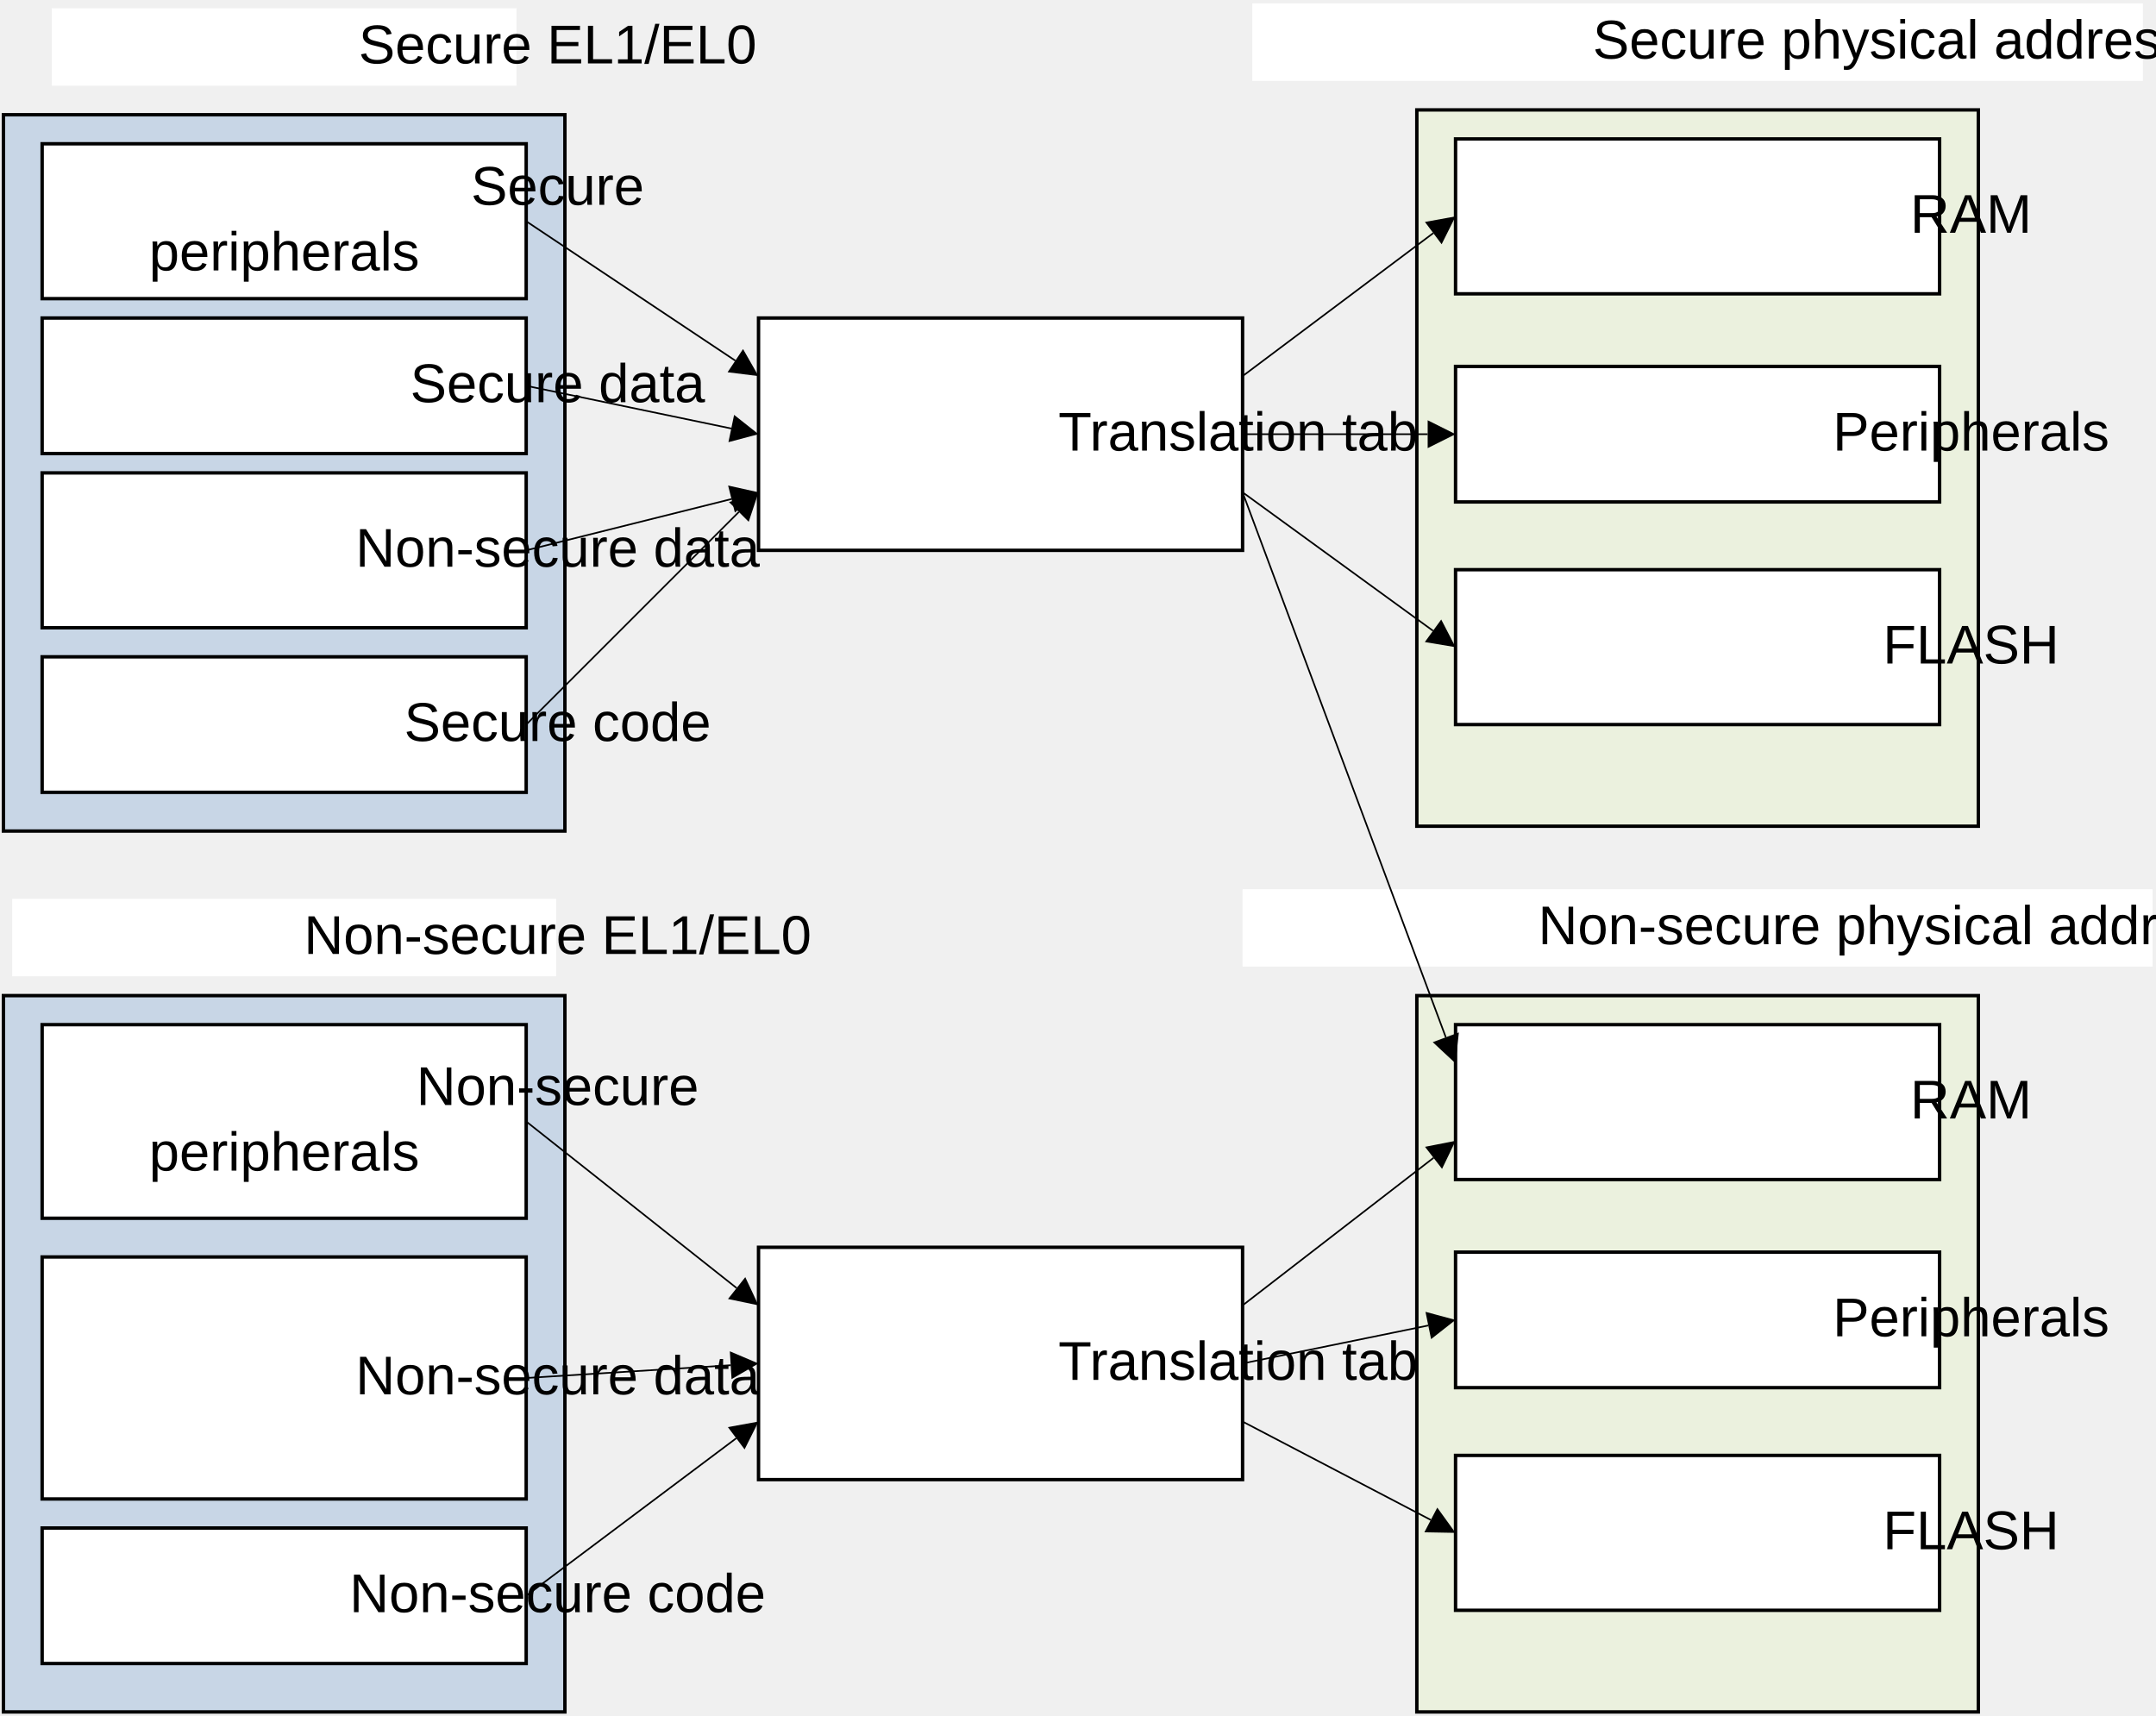
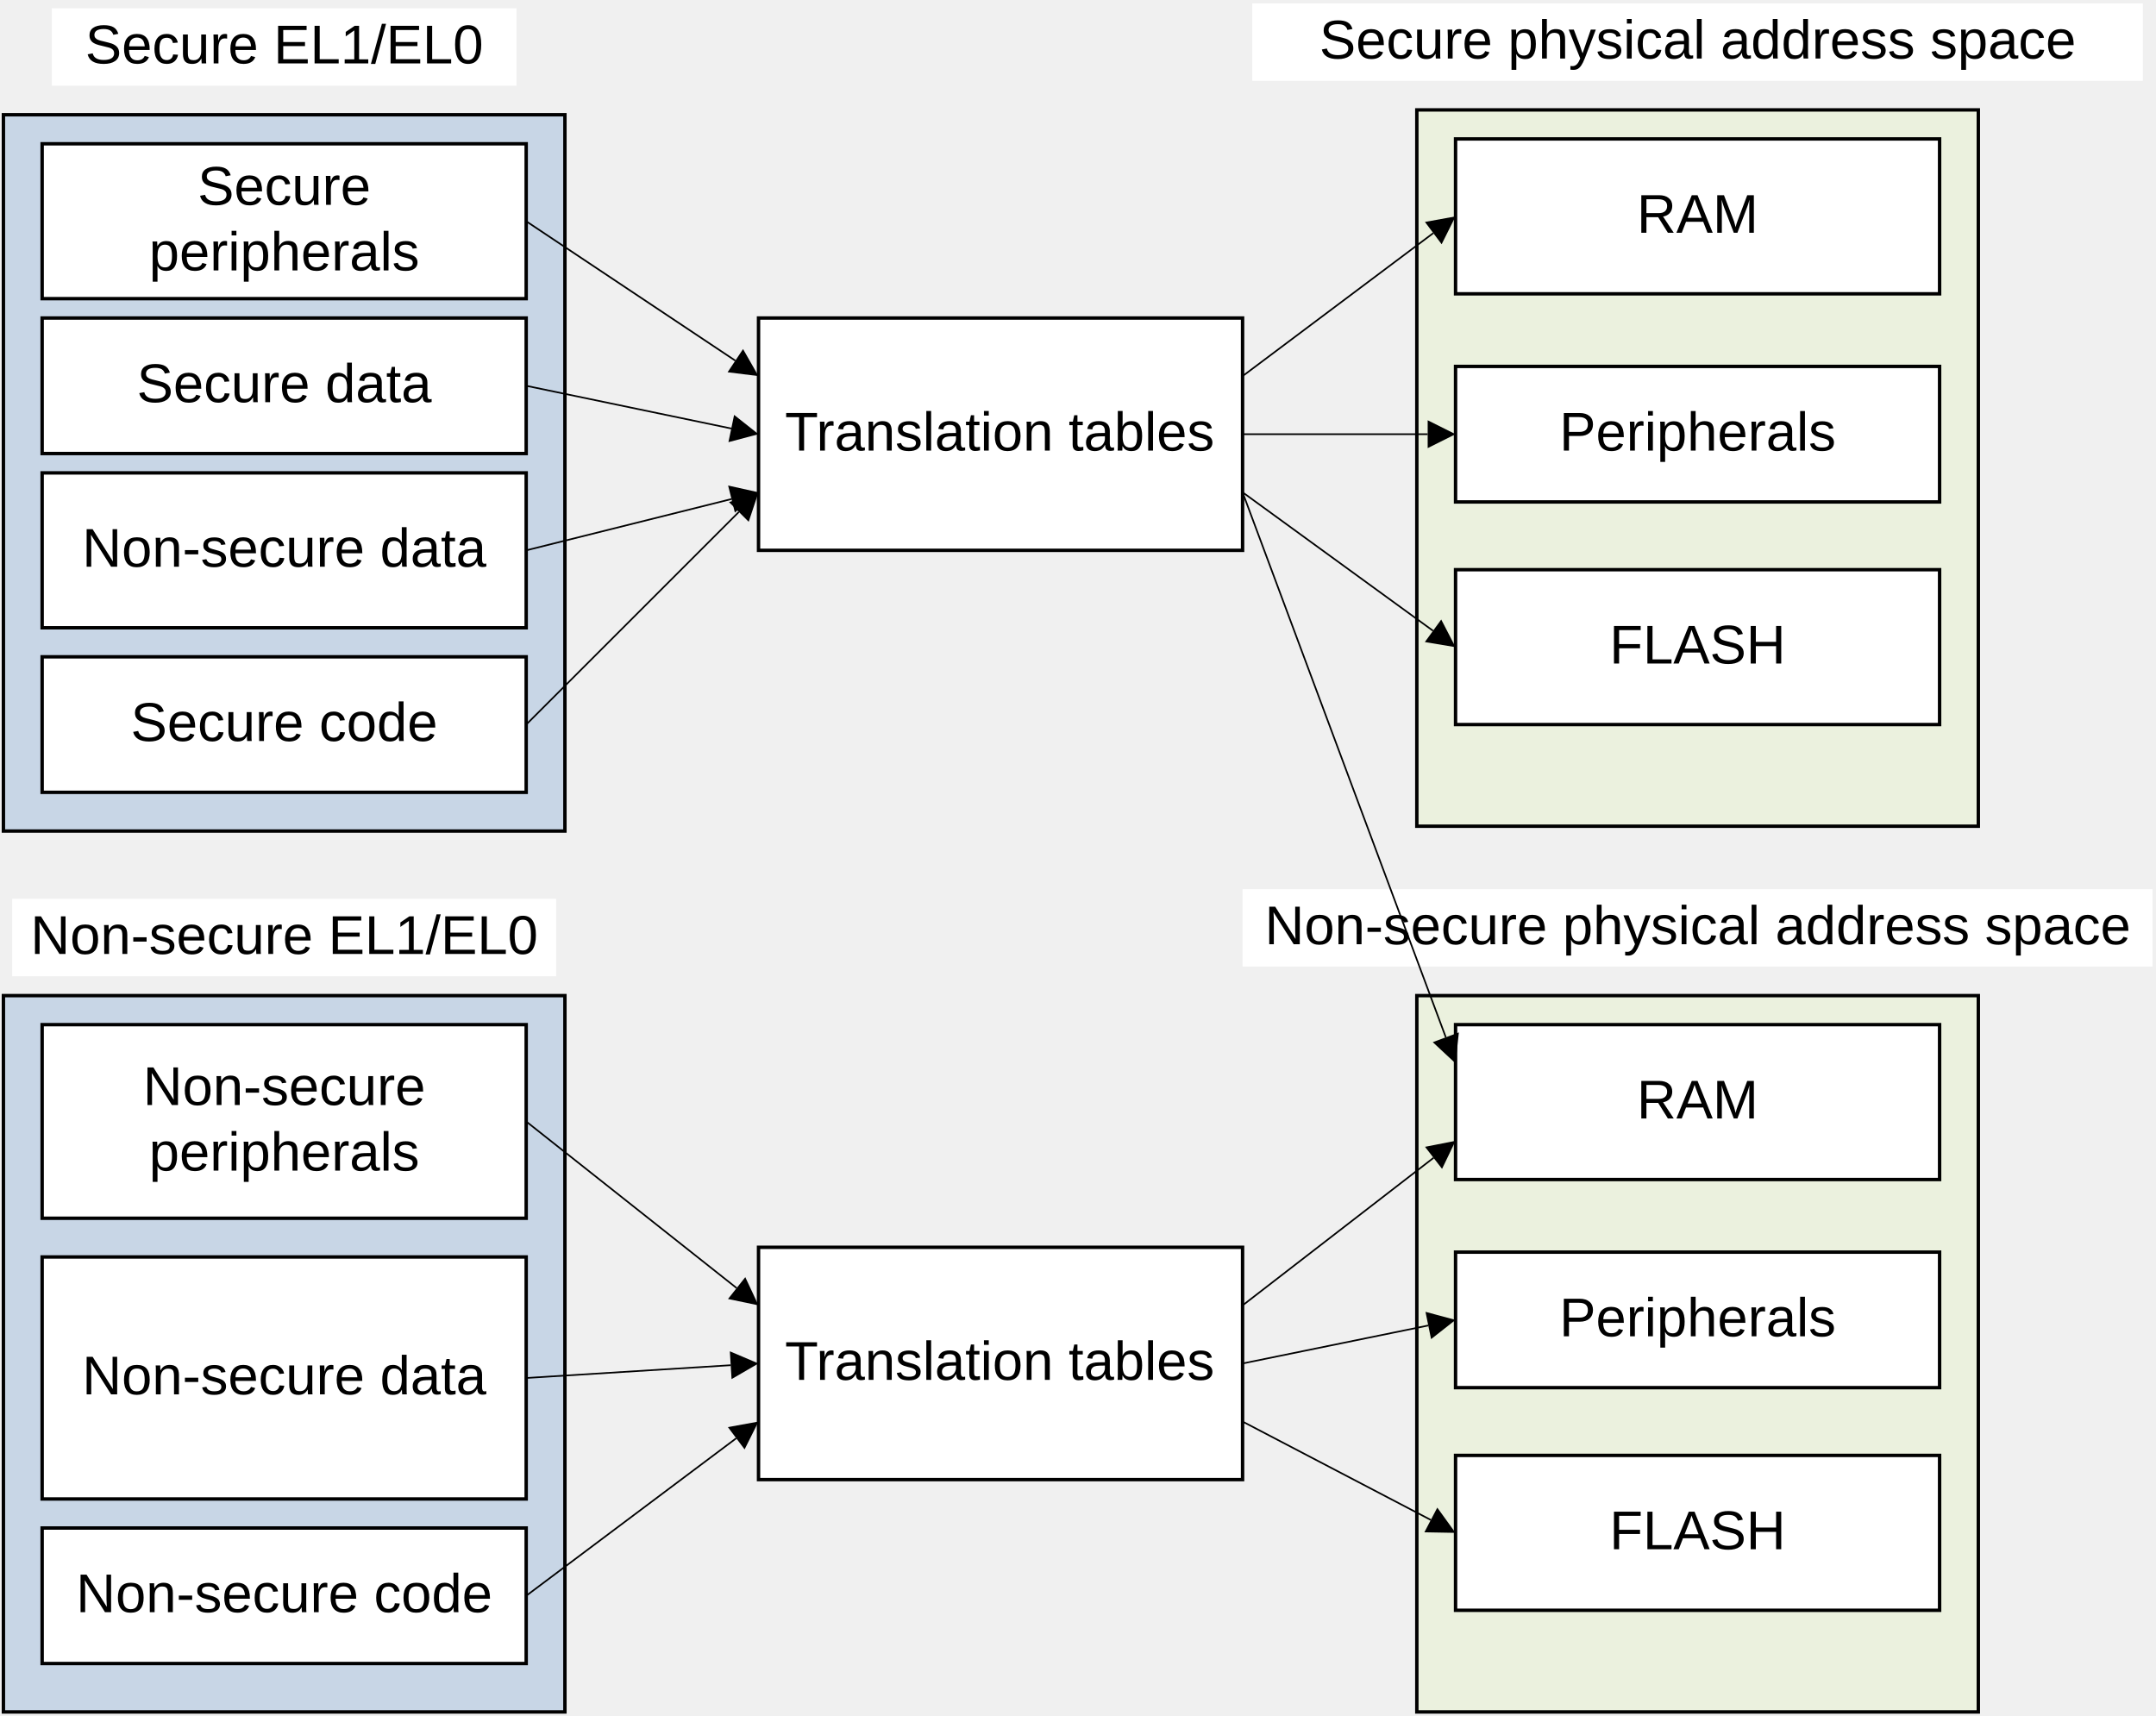
- <svg xmlns="http://www.w3.org/2000/svg" xmlns:ns1="http://schemas.microsoft.com/visio/2003/SVGExtensions/" xmlns:xlink="http://www.w3.org/1999/xlink" width="420.861" height="334.877" viewBox="0 0 315.646 251.157" xml:space="preserve" color-interpolation-filters="sRGB" class="st9">
-   <ns1:documentProperties ns1:langID="1033" ns1:metric="true" ns1:viewMarkup="false" />
-   <style type="text/css">
- 	
- 		.st1 {fill:#c8d6e6;stroke:#000000;stroke-linecap:butt;stroke-width:0.5}
- 		.st2 {fill:#ffffff;stroke:none;stroke-linecap:butt;stroke-width:0.5}
- 		.st3 {fill:#000000;font-family:Arial,Helvetica,sans-serif;font-size:0.667em}
- 		.st4 {fill:#ffffff;stroke:#000000;stroke-linecap:butt;stroke-width:0.5}
- 		.st5 {font-size:1em}
- 		.st6 {marker-end:url(#mrkr4-15);stroke:#000000;stroke-linecap:butt;stroke-width:0.24}
- 		.st7 {fill:#000000;fill-opacity:1;stroke:#000000;stroke-opacity:1;stroke-width:0.118}
- 		.st8 {fill:#ebf1de;stroke:#000000;stroke-linecap:butt;stroke-width:0.5}
- 		.st9 {fill:none;fill-rule:evenodd;font-size:12px;overflow:visible;stroke-linecap:square;stroke-miterlimit:3}
- 	
- 	</style>
+ <svg xmlns="http://www.w3.org/2000/svg" xmlns:xlink="http://www.w3.org/1999/xlink" width="420.861" height="334.877" class="st9" color-interpolation-filters="sRGB" viewBox="0 0 315.646 251.157" xml:space="preserve">
+   <style type="text/css">.st1,.st2{fill:#c8d6e6;stroke:#000;stroke-linecap:butt;stroke-width:.5}.st2{fill:#fff;stroke:none}.st3{fill:#000;font-family:Arial,Helvetica,sans-serif;font-size:.667em}.st4{fill:#fff;stroke:#000;stroke-linecap:butt;stroke-width:.5}.st5{font-size:1em}.st6{marker-end:url(#mrkr4-15);stroke-linecap:butt;stroke-width:.24}.st6,.st7,.st8{stroke:#000}.st7{fill:#000;fill-opacity:1;stroke-opacity:1;stroke-width:.118}.st8{fill:#ebf1de;stroke-linecap:butt;stroke-width:.5}.st9{fill:none;fill-rule:evenodd;font-size:12px;overflow:visible;stroke-linecap:square;stroke-miterlimit:3}</style>
  <defs id="Markers">
    <g id="lend4">
-       <path d="M 2 1 L -0 0 L 2 -1 L 2 1 " style="stroke:none" />
+       <path d="M 2 1 L -0 0 L 2 -1 L 2 1" style="stroke:none" />
    </g>
-     <marker overflow="visible" id="mrkr4-15" class="st7" ns1:arrowType="4" ns1:arrowSize="1" ns1:setback="17" refX="-17" orient="auto" markerUnits="strokeWidth">
-       <use xlink:href="#lend4" transform="scale(-8.5,-8.5) " />
+     <marker id="mrkr4-15" class="st7" markerUnits="strokeWidth" orient="auto" overflow="visible" refX="-17">
+       <use transform="scale(-8.5,-8.5)" xlink:href="#lend4" />
    </marker>
  </defs>
-   <g ns1:mID="0" ns1:index="1" ns1:groupContext="foregroundPage">
-     <ns1:pageProperties ns1:drawingScale="0.0393701" ns1:pageScale="0.0393701" ns1:drawingUnits="24" ns1:shadowOffsetX="0" ns1:shadowOffsetY="0" ns1:shadowType="1" ns1:shadowScale="0" />
-     <g id="shape45-1" ns1:mID="45" ns1:groupContext="shape" transform="translate(0.5,-129.476)">
-       <rect x="0" y="146.276" width="82.205" height="104.882" class="st1" />
+   <g>
+     <g id="shape45-1" transform="translate(0.5,-129.476)">
+       <rect width="82.205" height="104.882" x="0" y="146.276" class="st1" />
    </g>
-     <g id="shape25-3" ns1:mID="25" ns1:groupContext="shape" transform="translate(7.58661,-238.61)">
-       <ns1:custProps>
-         <ns1:cp ns1:nameU="color1" ns1:lbl="Color" ns1:prompt="Set the fill color" ns1:type="1" ns1:format="White;Red;Green;Blue;Yellow;LightBlue;Gray" ns1:sortKey="" ns1:invis="false" ns1:ask="false" ns1:langID="2057" ns1:cal="0" ns1:val="VT4(White)" />
-       </ns1:custProps>
-       <ns1:userDefs>
-         <ns1:ud ns1:nameU="colorNames" ns1:prompt="" ns1:val="VT4(White;Red;Green;Blue;Yellow;LightBlue;Gray)" />
-         <ns1:ud ns1:nameU="colorValues" ns1:prompt="" ns1:val="VT4(RGB(255,255,255);RGB(255,102,102);RGB(153,255,153);RGB(153,204,255);RGB(255,204,51);RGB(204,255,255);RGB(192,192,192))" />
-         <ns1:ud ns1:nameU="color1" ns1:prompt="" ns1:val="VT4(RGB(255,255,255))" />
-       </ns1:userDefs>
-       <ns1:textBlock ns1:margins="rect(2,2,2,2)" ns1:tabSpace="42.5197" />
-       <ns1:textRect cx="34.016" cy="245.488" width="68.04" height="11.339" />
-       <rect x="0" y="239.819" width="68.031" height="11.339" class="st2" />
-       <text x="4.89" y="247.89" class="st3" ns1:langID="2057">
-         <ns1:paragraph ns1:horizAlign="1" />
-         <ns1:tabList />Secure EL1/EL0</text>
+     <g id="shape25-3" transform="translate(7.58661,-238.61)">
+       <rect width="68.031" height="11.339" x="0" y="239.819" class="st2" />
+       <text x="4.89" y="247.89" class="st3">Secure EL1/EL0</text>
    </g>
-     <g id="shape6-6" ns1:mID="6" ns1:groupContext="shape" transform="translate(6.16929,-207.429)">
-       <ns1:custProps>
-         <ns1:cp ns1:nameU="color1" ns1:lbl="Color" ns1:prompt="Set the fill color" ns1:type="1" ns1:format="White;Red;Green;Blue;Yellow;LightBlue;Gray" ns1:sortKey="" ns1:invis="false" ns1:ask="false" ns1:langID="2057" ns1:cal="0" ns1:val="VT4(White)" />
-       </ns1:custProps>
-       <ns1:userDefs>
-         <ns1:ud ns1:nameU="colorNames" ns1:prompt="" ns1:val="VT4(White;Red;Green;Blue;Yellow;LightBlue;Gray)" />
-         <ns1:ud ns1:nameU="colorValues" ns1:prompt="" ns1:val="VT4(RGB(255,255,255);RGB(255,102,102);RGB(153,255,153);RGB(153,204,255);RGB(255,204,51);RGB(204,255,255);RGB(192,192,192))" />
-         <ns1:ud ns1:nameU="color1" ns1:prompt="" ns1:val="VT4(RGB(255,255,255))" />
-       </ns1:userDefs>
-       <ns1:textBlock ns1:margins="rect(2,2,2,2)" ns1:tabSpace="42.5197" />
-       <ns1:textRect cx="35.433" cy="239.819" width="70.87" height="22.677" />
-       <rect x="0" y="228.48" width="70.866" height="22.677" class="st4" />
-       <text x="22.76" y="237.42" class="st3" ns1:langID="2057">
-         <ns1:paragraph ns1:horizAlign="1" />
-         <ns1:tabList />Secure <tspan x="15.64" dy="9.6" class="st5">peripherals</tspan>
+     <g id="shape6-6" transform="translate(6.16929,-207.429)">
+       <rect width="70.866" height="22.677" x="0" y="228.48" class="st4" />
+       <text x="22.76" y="237.42" class="st3">Secure <tspan x="15.64" class="st5" dy="9.6">peripherals</tspan>
      </text>
    </g>
-     <g id="shape17-10" ns1:mID="17" ns1:groupContext="shape" transform="translate(216.353,-176.586) rotate(33.6901)">
+     <g id="shape17-10" transform="translate(216.353,-176.586) rotate(33.6901)">
      <path d="M0 251.16 L36.8 251.16" class="st6" />
    </g>
-     <g id="shape46-16" ns1:mID="46" ns1:groupContext="shape" transform="translate(0.5,-0.5)">
-       <rect x="0" y="146.276" width="82.205" height="104.882" class="st1" />
+     <g id="shape46-16" transform="translate(0.5,-0.5)">
+       <rect width="82.205" height="104.882" x="0" y="146.276" class="st1" />
    </g>
-     <g id="shape16-18" ns1:mID="16" ns1:groupContext="shape" transform="translate(6.16929,-184.752)">
-       <ns1:custProps>
-         <ns1:cp ns1:nameU="color1" ns1:lbl="Color" ns1:prompt="Set the fill color" ns1:type="1" ns1:format="White;Red;Green;Blue;Yellow;LightBlue;Gray" ns1:sortKey="" ns1:invis="false" ns1:ask="false" ns1:langID="2057" ns1:cal="0" ns1:val="VT4(White)" />
-       </ns1:custProps>
-       <ns1:userDefs>
-         <ns1:ud ns1:nameU="colorNames" ns1:prompt="" ns1:val="VT4(White;Red;Green;Blue;Yellow;LightBlue;Gray)" />
-         <ns1:ud ns1:nameU="colorValues" ns1:prompt="" ns1:val="VT4(RGB(255,255,255);RGB(255,102,102);RGB(153,255,153);RGB(153,204,255);RGB(255,204,51);RGB(204,255,255);RGB(192,192,192))" />
-         <ns1:ud ns1:nameU="color1" ns1:prompt="" ns1:val="VT4(RGB(255,255,255))" />
-       </ns1:userDefs>
-       <ns1:textBlock ns1:margins="rect(2,2,2,2)" ns1:tabSpace="42.5197" />
-       <ns1:textRect cx="35.433" cy="241.236" width="70.87" height="19.843" />
-       <rect x="0" y="231.315" width="70.866" height="19.843" class="st4" />
-       <text x="13.86" y="243.64" class="st3" ns1:langID="2057">
-         <ns1:paragraph ns1:horizAlign="1" />
-         <ns1:tabList />Secure data</text>
+     <g id="shape16-18" transform="translate(6.16929,-184.752)">
+       <rect width="70.866" height="19.843" x="0" y="231.315" class="st4" />
+       <text x="13.86" y="243.64" class="st3">Secure data</text>
    </g>
-     <g id="shape21-21" ns1:mID="21" ns1:groupContext="shape" transform="translate(6.16929,-159.24)">
-       <ns1:custProps>
-         <ns1:cp ns1:nameU="color1" ns1:lbl="Color" ns1:prompt="Set the fill color" ns1:type="1" ns1:format="White;Red;Green;Blue;Yellow;LightBlue;Gray" ns1:sortKey="" ns1:invis="false" ns1:ask="false" ns1:langID="2057" ns1:cal="0" ns1:val="VT4(White)" />
-       </ns1:custProps>
-       <ns1:userDefs>
-         <ns1:ud ns1:nameU="colorNames" ns1:prompt="" ns1:val="VT4(White;Red;Green;Blue;Yellow;LightBlue;Gray)" />
-         <ns1:ud ns1:nameU="colorValues" ns1:prompt="" ns1:val="VT4(RGB(255,255,255);RGB(255,102,102);RGB(153,255,153);RGB(153,204,255);RGB(255,204,51);RGB(204,255,255);RGB(192,192,192))" />
-         <ns1:ud ns1:nameU="color1" ns1:prompt="" ns1:val="VT4(RGB(255,255,255))" />
-       </ns1:userDefs>
-       <ns1:textBlock ns1:margins="rect(2,2,2,2)" ns1:tabSpace="42.5197" />
-       <ns1:textRect cx="35.433" cy="239.819" width="70.87" height="22.677" />
-       <rect x="0" y="228.48" width="70.866" height="22.677" class="st4" />
-       <text x="5.86" y="242.22" class="st3" ns1:langID="2057">
-         <ns1:paragraph ns1:horizAlign="1" />
-         <ns1:tabList />Non-secure data</text>
+     <g id="shape21-21" transform="translate(6.16929,-159.24)">
+       <rect width="70.866" height="22.677" x="0" y="228.48" class="st4" />
+       <text x="5.86" y="242.22" class="st3">Non-secure data</text>
    </g>
-     <g id="shape22-24" ns1:mID="22" ns1:groupContext="shape" transform="translate(6.16929,-135.146)">
-       <ns1:custProps>
-         <ns1:cp ns1:nameU="color1" ns1:lbl="Color" ns1:prompt="Set the fill color" ns1:type="1" ns1:format="White;Red;Green;Blue;Yellow;LightBlue;Gray" ns1:sortKey="" ns1:invis="false" ns1:ask="false" ns1:langID="2057" ns1:cal="0" ns1:val="VT4(White)" />
-       </ns1:custProps>
-       <ns1:userDefs>
-         <ns1:ud ns1:nameU="colorNames" ns1:prompt="" ns1:val="VT4(White;Red;Green;Blue;Yellow;LightBlue;Gray)" />
-         <ns1:ud ns1:nameU="colorValues" ns1:prompt="" ns1:val="VT4(RGB(255,255,255);RGB(255,102,102);RGB(153,255,153);RGB(153,204,255);RGB(255,204,51);RGB(204,255,255);RGB(192,192,192))" />
-         <ns1:ud ns1:nameU="color1" ns1:prompt="" ns1:val="VT4(RGB(255,255,255))" />
-       </ns1:userDefs>
-       <ns1:textBlock ns1:margins="rect(2,2,2,2)" ns1:tabSpace="42.5197" />
-       <ns1:textRect cx="35.433" cy="241.236" width="70.87" height="19.843" />
-       <rect x="0" y="231.315" width="70.866" height="19.843" class="st4" />
-       <text x="12.97" y="243.64" class="st3" ns1:langID="2057">
-         <ns1:paragraph ns1:horizAlign="1" />
-         <ns1:tabList />Secure code</text>
+     <g id="shape22-24" transform="translate(6.16929,-135.146)">
+       <rect width="70.866" height="19.843" x="0" y="231.315" class="st4" />
+       <text x="12.97" y="243.64" class="st3">Secure code</text>
    </g>
-     <g id="shape23-27" ns1:mID="23" ns1:groupContext="shape" transform="translate(6.16929,-72.7835)">
-       <ns1:custProps>
-         <ns1:cp ns1:nameU="color1" ns1:lbl="Color" ns1:prompt="Set the fill color" ns1:type="1" ns1:format="White;Red;Green;Blue;Yellow;LightBlue;Gray" ns1:sortKey="" ns1:invis="false" ns1:ask="false" ns1:langID="2057" ns1:cal="0" ns1:val="VT4(White)" />
-       </ns1:custProps>
-       <ns1:userDefs>
-         <ns1:ud ns1:nameU="colorNames" ns1:prompt="" ns1:val="VT4(White;Red;Green;Blue;Yellow;LightBlue;Gray)" />
-         <ns1:ud ns1:nameU="colorValues" ns1:prompt="" ns1:val="VT4(RGB(255,255,255);RGB(255,102,102);RGB(153,255,153);RGB(153,204,255);RGB(255,204,51);RGB(204,255,255);RGB(192,192,192))" />
-         <ns1:ud ns1:nameU="color1" ns1:prompt="" ns1:val="VT4(RGB(255,255,255))" />
-       </ns1:userDefs>
-       <ns1:textBlock ns1:margins="rect(2,2,2,2)" ns1:tabSpace="42.5197" />
-       <ns1:textRect cx="35.433" cy="236.984" width="70.87" height="28.346" />
-       <rect x="0" y="222.811" width="70.866" height="28.346" class="st4" />
-       <text x="14.76" y="234.58" class="st3" ns1:langID="2057">
-         <ns1:paragraph ns1:horizAlign="1" />
-         <ns1:tabList />Non-secure <tspan x="15.64" dy="9.6" class="st5">peripherals</tspan>
+     <g id="shape23-27" transform="translate(6.16929,-72.7835)">
+       <rect width="70.866" height="28.346" x="0" y="222.811" class="st4" />
+       <text x="14.76" y="234.58" class="st3">Non-secure <tspan x="15.64" class="st5" dy="9.6">peripherals</tspan>
      </text>
    </g>
-     <g id="shape24-31" ns1:mID="24" ns1:groupContext="shape" transform="translate(6.16929,-31.6811)">
-       <ns1:custProps>
-         <ns1:cp ns1:nameU="color1" ns1:lbl="Color" ns1:prompt="Set the fill color" ns1:type="1" ns1:format="White;Red;Green;Blue;Yellow;LightBlue;Gray" ns1:sortKey="" ns1:invis="false" ns1:ask="false" ns1:langID="2057" ns1:cal="0" ns1:val="VT4(White)" />
-       </ns1:custProps>
-       <ns1:userDefs>
-         <ns1:ud ns1:nameU="colorNames" ns1:prompt="" ns1:val="VT4(White;Red;Green;Blue;Yellow;LightBlue;Gray)" />
-         <ns1:ud ns1:nameU="colorValues" ns1:prompt="" ns1:val="VT4(RGB(255,255,255);RGB(255,102,102);RGB(153,255,153);RGB(153,204,255);RGB(255,204,51);RGB(204,255,255);RGB(192,192,192))" />
-         <ns1:ud ns1:nameU="color1" ns1:prompt="" ns1:val="VT4(RGB(255,255,255))" />
-       </ns1:userDefs>
-       <ns1:textBlock ns1:margins="rect(2,2,2,2)" ns1:tabSpace="42.5197" />
-       <ns1:textRect cx="35.433" cy="233.441" width="70.87" height="35.433" />
-       <rect x="0" y="215.724" width="70.866" height="35.433" class="st4" />
-       <text x="5.86" y="235.84" class="st3" ns1:langID="2057">
-         <ns1:paragraph ns1:horizAlign="1" />
-         <ns1:tabList />Non-secure data</text>
+     <g id="shape24-31" transform="translate(6.16929,-31.6811)">
+       <rect width="70.866" height="35.433" x="0" y="215.724" class="st4" />
+       <text x="5.86" y="235.84" class="st3">Non-secure data</text>
    </g>
-     <g id="shape28-34" ns1:mID="28" ns1:groupContext="shape" transform="translate(6.16929,-7.58661)">
-       <ns1:custProps>
-         <ns1:cp ns1:nameU="color1" ns1:lbl="Color" ns1:prompt="Set the fill color" ns1:type="1" ns1:format="White;Red;Green;Blue;Yellow;LightBlue;Gray" ns1:sortKey="" ns1:invis="false" ns1:ask="false" ns1:langID="2057" ns1:cal="0" ns1:val="VT4(White)" />
-       </ns1:custProps>
-       <ns1:userDefs>
-         <ns1:ud ns1:nameU="colorNames" ns1:prompt="" ns1:val="VT4(White;Red;Green;Blue;Yellow;LightBlue;Gray)" />
-         <ns1:ud ns1:nameU="colorValues" ns1:prompt="" ns1:val="VT4(RGB(255,255,255);RGB(255,102,102);RGB(153,255,153);RGB(153,204,255);RGB(255,204,51);RGB(204,255,255);RGB(192,192,192))" />
-         <ns1:ud ns1:nameU="color1" ns1:prompt="" ns1:val="VT4(RGB(255,255,255))" />
-       </ns1:userDefs>
-       <ns1:textBlock ns1:margins="rect(2,2,2,2)" ns1:tabSpace="42.5197" />
-       <ns1:textRect cx="35.433" cy="241.236" width="70.87" height="19.843" />
-       <rect x="0" y="231.315" width="70.866" height="19.843" class="st4" />
-       <text x="4.97" y="243.64" class="st3" ns1:langID="2057">
-         <ns1:paragraph ns1:horizAlign="1" />
-         <ns1:tabList />Non-secure code</text>
+     <g id="shape28-34" transform="translate(6.16929,-7.58661)">
+       <rect width="70.866" height="19.843" x="0" y="231.315" class="st4" />
+       <text x="4.97" y="243.64" class="st3">Non-secure code</text>
    </g>
-     <g id="shape29-37" ns1:mID="29" ns1:groupContext="shape" transform="translate(1.78848,-108.217)">
-       <ns1:custProps>
-         <ns1:cp ns1:nameU="color1" ns1:lbl="Color" ns1:prompt="Set the fill color" ns1:type="1" ns1:format="White;Red;Green;Blue;Yellow;LightBlue;Gray" ns1:sortKey="" ns1:invis="false" ns1:ask="false" ns1:langID="2057" ns1:cal="0" ns1:val="VT4(White)" />
-       </ns1:custProps>
-       <ns1:userDefs>
-         <ns1:ud ns1:nameU="colorNames" ns1:prompt="" ns1:val="VT4(White;Red;Green;Blue;Yellow;LightBlue;Gray)" />
-         <ns1:ud ns1:nameU="colorValues" ns1:prompt="" ns1:val="VT4(RGB(255,255,255);RGB(255,102,102);RGB(153,255,153);RGB(153,204,255);RGB(255,204,51);RGB(204,255,255);RGB(192,192,192))" />
-         <ns1:ud ns1:nameU="color1" ns1:prompt="" ns1:val="VT4(RGB(255,255,255))" />
-       </ns1:userDefs>
-       <ns1:textBlock ns1:margins="rect(2,2,2,2)" ns1:tabSpace="42.5197" />
-       <ns1:textRect cx="39.814" cy="245.488" width="79.63" height="11.339" />
-       <rect x="0" y="239.819" width="79.628" height="11.339" class="st2" />
-       <text x="2.68" y="247.89" class="st3" ns1:langID="2057">
-         <ns1:paragraph ns1:horizAlign="1" />
-         <ns1:tabList />Non-secure EL1/EL0</text>
+     <g id="shape29-37" transform="translate(1.78848,-108.217)">
+       <rect width="79.628" height="11.339" x="0" y="239.819" class="st2" />
+       <text x="2.68" y="247.89" class="st3">Non-secure EL1/EL0</text>
    </g>
-     <g id="shape34-40" ns1:mID="34" ns1:groupContext="shape" transform="translate(111.051,-170.579)">
-       <ns1:custProps>
-         <ns1:cp ns1:nameU="color1" ns1:lbl="Color" ns1:prompt="Set the fill color" ns1:type="1" ns1:format="White;Red;Green;Blue;Yellow;LightBlue;Gray" ns1:sortKey="" ns1:invis="false" ns1:ask="false" ns1:langID="2057" ns1:cal="0" ns1:val="VT4(White)" />
-       </ns1:custProps>
-       <ns1:userDefs>
-         <ns1:ud ns1:nameU="colorNames" ns1:prompt="" ns1:val="VT4(White;Red;Green;Blue;Yellow;LightBlue;Gray)" />
-         <ns1:ud ns1:nameU="colorValues" ns1:prompt="" ns1:val="VT4(RGB(255,255,255);RGB(255,102,102);RGB(153,255,153);RGB(153,204,255);RGB(255,204,51);RGB(204,255,255);RGB(192,192,192))" />
-         <ns1:ud ns1:nameU="color1" ns1:prompt="" ns1:val="VT4(RGB(255,255,255))" />
-       </ns1:userDefs>
-       <ns1:textBlock ns1:margins="rect(2,2,2,2)" ns1:tabSpace="42.5197" />
-       <ns1:textRect cx="35.433" cy="234.15" width="70.87" height="34.016" />
-       <rect x="0" y="217.142" width="70.866" height="34.016" class="st4" />
-       <text x="3.86" y="236.55" class="st3" ns1:langID="2057">
-         <ns1:paragraph ns1:horizAlign="1" />
-         <ns1:tabList />Translation tables</text>
+     <g id="shape34-40" transform="translate(111.051,-170.579)">
+       <rect width="70.866" height="34.016" x="0" y="217.142" class="st4" />
+       <text x="3.86" y="236.55" class="st3">Translation tables</text>
    </g>
-     <g id="shape47-43" ns1:mID="47" ns1:groupContext="shape" transform="translate(111.051,-34.5157)">
-       <ns1:custProps>
-         <ns1:cp ns1:nameU="color1" ns1:lbl="Color" ns1:prompt="Set the fill color" ns1:type="1" ns1:format="White;Red;Green;Blue;Yellow;LightBlue;Gray" ns1:sortKey="" ns1:invis="false" ns1:ask="false" ns1:langID="2057" ns1:cal="0" ns1:val="VT4(White)" />
-       </ns1:custProps>
-       <ns1:userDefs>
-         <ns1:ud ns1:nameU="colorNames" ns1:prompt="" ns1:val="VT4(White;Red;Green;Blue;Yellow;LightBlue;Gray)" />
-         <ns1:ud ns1:nameU="colorValues" ns1:prompt="" ns1:val="VT4(RGB(255,255,255);RGB(255,102,102);RGB(153,255,153);RGB(153,204,255);RGB(255,204,51);RGB(204,255,255);RGB(192,192,192))" />
-         <ns1:ud ns1:nameU="color1" ns1:prompt="" ns1:val="VT4(RGB(255,255,255))" />
-       </ns1:userDefs>
-       <ns1:textBlock ns1:margins="rect(2,2,2,2)" ns1:tabSpace="42.5197" />
-       <ns1:textRect cx="35.433" cy="234.15" width="70.87" height="34.016" />
-       <rect x="0" y="217.142" width="70.866" height="34.016" class="st4" />
-       <text x="3.86" y="236.55" class="st3" ns1:langID="2057">
-         <ns1:paragraph ns1:horizAlign="1" />
-         <ns1:tabList />Translation tables</text>
+     <g id="shape47-43" transform="translate(111.051,-34.5157)">
+       <rect width="70.866" height="34.016" x="0" y="217.142" class="st4" />
+       <text x="3.86" y="236.55" class="st3">Translation tables</text>
    </g>
-     <g id="shape48-46" ns1:mID="48" ns1:groupContext="shape" transform="translate(207.429,-130.185)">
-       <rect x="0" y="146.276" width="82.205" height="104.882" class="st8" />
+     <g id="shape48-46" transform="translate(207.429,-130.185)">
+       <rect width="82.205" height="104.882" x="0" y="146.276" class="st8" />
    </g>
-     <g id="shape49-48" ns1:mID="49" ns1:groupContext="shape" transform="translate(183.335,-239.319)">
-       <ns1:custProps>
-         <ns1:cp ns1:nameU="color1" ns1:lbl="Color" ns1:prompt="Set the fill color" ns1:type="1" ns1:format="White;Red;Green;Blue;Yellow;LightBlue;Gray" ns1:sortKey="" ns1:invis="false" ns1:ask="false" ns1:langID="2057" ns1:cal="0" ns1:val="VT4(White)" />
-       </ns1:custProps>
-       <ns1:userDefs>
-         <ns1:ud ns1:nameU="colorNames" ns1:prompt="" ns1:val="VT4(White;Red;Green;Blue;Yellow;LightBlue;Gray)" />
-         <ns1:ud ns1:nameU="colorValues" ns1:prompt="" ns1:val="VT4(RGB(255,255,255);RGB(255,102,102);RGB(153,255,153);RGB(153,204,255);RGB(255,204,51);RGB(204,255,255);RGB(192,192,192))" />
-         <ns1:ud ns1:nameU="color1" ns1:prompt="" ns1:val="VT4(RGB(255,255,255))" />
-       </ns1:userDefs>
-       <ns1:textBlock ns1:margins="rect(2,2,2,2)" ns1:tabSpace="42.5197" />
-       <ns1:textRect cx="65.197" cy="245.488" width="130.4" height="11.339" />
-       <rect x="0" y="239.819" width="130.394" height="11.339" class="st2" />
-       <text x="9.83" y="247.89" class="st3" ns1:langID="2057">
-         <ns1:paragraph ns1:horizAlign="1" />
-         <ns1:tabList />Secure physical address space</text>
+     <g id="shape49-48" transform="translate(183.335,-239.319)">
+       <rect width="130.394" height="11.339" x="0" y="239.819" class="st2" />
+       <text x="9.83" y="247.89" class="st3">Secure physical address space</text>
    </g>
-     <g id="shape50-51" ns1:mID="50" ns1:groupContext="shape" transform="translate(213.098,-208.138)">
-       <ns1:custProps>
-         <ns1:cp ns1:nameU="color1" ns1:lbl="Color" ns1:prompt="Set the fill color" ns1:type="1" ns1:format="White;Red;Green;Blue;Yellow;LightBlue;Gray" ns1:sortKey="" ns1:invis="false" ns1:ask="false" ns1:langID="2057" ns1:cal="0" ns1:val="VT4(White)" />
-       </ns1:custProps>
-       <ns1:userDefs>
-         <ns1:ud ns1:nameU="colorNames" ns1:prompt="" ns1:val="VT4(White;Red;Green;Blue;Yellow;LightBlue;Gray)" />
-         <ns1:ud ns1:nameU="colorValues" ns1:prompt="" ns1:val="VT4(RGB(255,255,255);RGB(255,102,102);RGB(153,255,153);RGB(153,204,255);RGB(255,204,51);RGB(204,255,255);RGB(192,192,192))" />
-         <ns1:ud ns1:nameU="color1" ns1:prompt="" ns1:val="VT4(RGB(255,255,255))" />
-       </ns1:userDefs>
-       <ns1:textBlock ns1:margins="rect(2,2,2,2)" ns1:tabSpace="42.5197" />
-       <ns1:textRect cx="35.433" cy="239.819" width="70.87" height="22.677" />
-       <rect x="0" y="228.48" width="70.866" height="22.677" class="st4" />
-       <text x="26.54" y="242.22" class="st3" ns1:langID="2057">
-         <ns1:paragraph ns1:horizAlign="1" />
-         <ns1:tabList />RAM</text>
+     <g id="shape50-51" transform="translate(213.098,-208.138)">
+       <rect width="70.866" height="22.677" x="0" y="228.48" class="st4" />
+       <text x="26.54" y="242.22" class="st3">RAM</text>
    </g>
-     <g id="shape51-54" ns1:mID="51" ns1:groupContext="shape" transform="translate(213.098,-177.665)">
-       <ns1:custProps>
-         <ns1:cp ns1:nameU="color1" ns1:lbl="Color" ns1:prompt="Set the fill color" ns1:type="1" ns1:format="White;Red;Green;Blue;Yellow;LightBlue;Gray" ns1:sortKey="" ns1:invis="false" ns1:ask="false" ns1:langID="2057" ns1:cal="0" ns1:val="VT4(White)" />
-       </ns1:custProps>
-       <ns1:userDefs>
-         <ns1:ud ns1:nameU="colorNames" ns1:prompt="" ns1:val="VT4(White;Red;Green;Blue;Yellow;LightBlue;Gray)" />
-         <ns1:ud ns1:nameU="colorValues" ns1:prompt="" ns1:val="VT4(RGB(255,255,255);RGB(255,102,102);RGB(153,255,153);RGB(153,204,255);RGB(255,204,51);RGB(204,255,255);RGB(192,192,192))" />
-         <ns1:ud ns1:nameU="color1" ns1:prompt="" ns1:val="VT4(RGB(255,255,255))" />
-       </ns1:userDefs>
-       <ns1:textBlock ns1:margins="rect(2,2,2,2)" ns1:tabSpace="42.5197" />
-       <ns1:textRect cx="35.433" cy="241.236" width="70.87" height="19.843" />
-       <rect x="0" y="231.315" width="70.866" height="19.843" class="st4" />
-       <text x="15.2" y="243.64" class="st3" ns1:langID="2057">
-         <ns1:paragraph ns1:horizAlign="1" />
-         <ns1:tabList />Peripherals</text>
+     <g id="shape51-54" transform="translate(213.098,-177.665)">
+       <rect width="70.866" height="19.843" x="0" y="231.315" class="st4" />
+       <text x="15.2" y="243.64" class="st3">Peripherals</text>
    </g>
-     <g id="shape52-57" ns1:mID="52" ns1:groupContext="shape" transform="translate(213.098,-145.067)">
-       <ns1:custProps>
-         <ns1:cp ns1:nameU="color1" ns1:lbl="Color" ns1:prompt="Set the fill color" ns1:type="1" ns1:format="White;Red;Green;Blue;Yellow;LightBlue;Gray" ns1:sortKey="" ns1:invis="false" ns1:ask="false" ns1:langID="2057" ns1:cal="0" ns1:val="VT4(White)" />
-       </ns1:custProps>
-       <ns1:userDefs>
-         <ns1:ud ns1:nameU="colorNames" ns1:prompt="" ns1:val="VT4(White;Red;Green;Blue;Yellow;LightBlue;Gray)" />
-         <ns1:ud ns1:nameU="colorValues" ns1:prompt="" ns1:val="VT4(RGB(255,255,255);RGB(255,102,102);RGB(153,255,153);RGB(153,204,255);RGB(255,204,51);RGB(204,255,255);RGB(192,192,192))" />
-         <ns1:ud ns1:nameU="color1" ns1:prompt="" ns1:val="VT4(RGB(255,255,255))" />
-       </ns1:userDefs>
-       <ns1:textBlock ns1:margins="rect(2,2,2,2)" ns1:tabSpace="42.5197" />
-       <ns1:textRect cx="35.433" cy="239.819" width="70.87" height="22.677" />
-       <rect x="0" y="228.48" width="70.866" height="22.677" class="st4" />
-       <text x="22.54" y="242.22" class="st3" ns1:langID="2057">
-         <ns1:paragraph ns1:horizAlign="1" />
-         <ns1:tabList />FLASH</text>
+     <g id="shape52-57" transform="translate(213.098,-145.067)">
+       <rect width="70.866" height="22.677" x="0" y="228.48" class="st4" />
+       <text x="22.54" y="242.22" class="st3">FLASH</text>
    </g>
-     <g id="shape53-60" ns1:mID="53" ns1:groupContext="shape" transform="translate(207.429,-0.5)">
-       <rect x="0" y="146.276" width="82.205" height="104.882" class="st8" />
+     <g id="shape53-60" transform="translate(207.429,-0.5)">
+       <rect width="82.205" height="104.882" x="0" y="146.276" class="st8" />
    </g>
-     <g id="shape54-62" ns1:mID="54" ns1:groupContext="shape" transform="translate(181.917,-109.634)">
-       <ns1:custProps>
-         <ns1:cp ns1:nameU="color1" ns1:lbl="Color" ns1:prompt="Set the fill color" ns1:type="1" ns1:format="White;Red;Green;Blue;Yellow;LightBlue;Gray" ns1:sortKey="" ns1:invis="false" ns1:ask="false" ns1:langID="2057" ns1:cal="0" ns1:val="VT4(White)" />
-       </ns1:custProps>
-       <ns1:userDefs>
-         <ns1:ud ns1:nameU="colorNames" ns1:prompt="" ns1:val="VT4(White;Red;Green;Blue;Yellow;LightBlue;Gray)" />
-         <ns1:ud ns1:nameU="colorValues" ns1:prompt="" ns1:val="VT4(RGB(255,255,255);RGB(255,102,102);RGB(153,255,153);RGB(153,204,255);RGB(255,204,51);RGB(204,255,255);RGB(192,192,192))" />
-         <ns1:ud ns1:nameU="color1" ns1:prompt="" ns1:val="VT4(RGB(255,255,255))" />
-       </ns1:userDefs>
-       <ns1:textBlock ns1:margins="rect(2,2,2,2)" ns1:tabSpace="42.5197" />
-       <ns1:textRect cx="66.614" cy="245.488" width="133.23" height="11.339" />
-       <rect x="0" y="239.819" width="133.228" height="11.339" class="st2" />
-       <text x="3.25" y="247.89" class="st3" ns1:langID="2057">
-         <ns1:paragraph ns1:horizAlign="1" />
-         <ns1:tabList />Non-secure physical address space</text>
+     <g id="shape54-62" transform="translate(181.917,-109.634)">
+       <rect width="133.228" height="11.339" x="0" y="239.819" class="st2" />
+       <text x="3.25" y="247.89" class="st3">Non-secure physical address space</text>
    </g>
-     <g id="shape55-65" ns1:mID="55" ns1:groupContext="shape" transform="translate(213.098,-78.4528)">
-       <ns1:custProps>
-         <ns1:cp ns1:nameU="color1" ns1:lbl="Color" ns1:prompt="Set the fill color" ns1:type="1" ns1:format="White;Red;Green;Blue;Yellow;LightBlue;Gray" ns1:sortKey="" ns1:invis="false" ns1:ask="false" ns1:langID="2057" ns1:cal="0" ns1:val="VT4(White)" />
-       </ns1:custProps>
-       <ns1:userDefs>
-         <ns1:ud ns1:nameU="colorNames" ns1:prompt="" ns1:val="VT4(White;Red;Green;Blue;Yellow;LightBlue;Gray)" />
-         <ns1:ud ns1:nameU="colorValues" ns1:prompt="" ns1:val="VT4(RGB(255,255,255);RGB(255,102,102);RGB(153,255,153);RGB(153,204,255);RGB(255,204,51);RGB(204,255,255);RGB(192,192,192))" />
-         <ns1:ud ns1:nameU="color1" ns1:prompt="" ns1:val="VT4(RGB(255,255,255))" />
-       </ns1:userDefs>
-       <ns1:textBlock ns1:margins="rect(2,2,2,2)" ns1:tabSpace="42.5197" />
-       <ns1:textRect cx="35.433" cy="239.819" width="70.87" height="22.677" />
-       <rect x="0" y="228.48" width="70.866" height="22.677" class="st4" />
-       <text x="26.54" y="242.22" class="st3" ns1:langID="2057">
-         <ns1:paragraph ns1:horizAlign="1" />
-         <ns1:tabList />RAM</text>
+     <g id="shape55-65" transform="translate(213.098,-78.4528)">
+       <rect width="70.866" height="22.677" x="0" y="228.48" class="st4" />
+       <text x="26.54" y="242.22" class="st3">RAM</text>
    </g>
-     <g id="shape56-68" ns1:mID="56" ns1:groupContext="shape" transform="translate(213.098,-47.9803)">
-       <ns1:custProps>
-         <ns1:cp ns1:nameU="color1" ns1:lbl="Color" ns1:prompt="Set the fill color" ns1:type="1" ns1:format="White;Red;Green;Blue;Yellow;LightBlue;Gray" ns1:sortKey="" ns1:invis="false" ns1:ask="false" ns1:langID="2057" ns1:cal="0" ns1:val="VT4(White)" />
-       </ns1:custProps>
-       <ns1:userDefs>
-         <ns1:ud ns1:nameU="colorNames" ns1:prompt="" ns1:val="VT4(White;Red;Green;Blue;Yellow;LightBlue;Gray)" />
-         <ns1:ud ns1:nameU="colorValues" ns1:prompt="" ns1:val="VT4(RGB(255,255,255);RGB(255,102,102);RGB(153,255,153);RGB(153,204,255);RGB(255,204,51);RGB(204,255,255);RGB(192,192,192))" />
-         <ns1:ud ns1:nameU="color1" ns1:prompt="" ns1:val="VT4(RGB(255,255,255))" />
-       </ns1:userDefs>
-       <ns1:textBlock ns1:margins="rect(2,2,2,2)" ns1:tabSpace="42.5197" />
-       <ns1:textRect cx="35.433" cy="241.236" width="70.87" height="19.843" />
-       <rect x="0" y="231.315" width="70.866" height="19.843" class="st4" />
-       <text x="15.2" y="243.64" class="st3" ns1:langID="2057">
-         <ns1:paragraph ns1:horizAlign="1" />
-         <ns1:tabList />Peripherals</text>
+     <g id="shape56-68" transform="translate(213.098,-47.9803)">
+       <rect width="70.866" height="19.843" x="0" y="231.315" class="st4" />
+       <text x="15.2" y="243.64" class="st3">Peripherals</text>
    </g>
-     <g id="shape57-71" ns1:mID="57" ns1:groupContext="shape" transform="translate(213.098,-15.3819)">
-       <ns1:custProps>
-         <ns1:cp ns1:nameU="color1" ns1:lbl="Color" ns1:prompt="Set the fill color" ns1:type="1" ns1:format="White;Red;Green;Blue;Yellow;LightBlue;Gray" ns1:sortKey="" ns1:invis="false" ns1:ask="false" ns1:langID="2057" ns1:cal="0" ns1:val="VT4(White)" />
-       </ns1:custProps>
-       <ns1:userDefs>
-         <ns1:ud ns1:nameU="colorNames" ns1:prompt="" ns1:val="VT4(White;Red;Green;Blue;Yellow;LightBlue;Gray)" />
-         <ns1:ud ns1:nameU="colorValues" ns1:prompt="" ns1:val="VT4(RGB(255,255,255);RGB(255,102,102);RGB(153,255,153);RGB(153,204,255);RGB(255,204,51);RGB(204,255,255);RGB(192,192,192))" />
-         <ns1:ud ns1:nameU="color1" ns1:prompt="" ns1:val="VT4(RGB(255,255,255))" />
-       </ns1:userDefs>
-       <ns1:textBlock ns1:margins="rect(2,2,2,2)" ns1:tabSpace="42.5197" />
-       <ns1:textRect cx="35.433" cy="239.819" width="70.87" height="22.677" />
-       <rect x="0" y="228.48" width="70.866" height="22.677" class="st4" />
-       <text x="22.54" y="242.22" class="st3" ns1:langID="2057">
-         <ns1:paragraph ns1:horizAlign="1" />
-         <ns1:tabList />FLASH</text>
+     <g id="shape57-71" transform="translate(213.098,-15.3819)">
+       <rect width="70.866" height="22.677" x="0" y="228.48" class="st4" />
+       <text x="22.54" y="242.22" class="st3">FLASH</text>
    </g>
-     <g id="shape58-74" ns1:mID="58" ns1:groupContext="shape" transform="translate(-100.56,-71.5046) rotate(-45)">
+     <g id="shape58-74" transform="translate(-100.56,-71.5046) rotate(-45)">
      <path d="M0 251.16 L44.03 251.16" class="st6" />
    </g>
-     <g id="shape59-79" ns1:mID="59" ns1:groupContext="shape" transform="translate(16.1208,-163.08) rotate(-14.0362)">
+     <g id="shape59-79" transform="translate(16.1208,-163.08) rotate(-14.0362)">
      <path d="M0 251.16 L30.98 251.16" class="st6" />
    </g>
-     <g id="shape60-84" ns1:mID="60" ns1:groupContext="shape" transform="translate(128.26,-189.394) rotate(11.7683)">
+     <g id="shape60-84" transform="translate(128.26,-189.394) rotate(11.7683)">
      <path d="M0 251.16 L30.67 251.16" class="st6" />
    </g>
-     <g id="shape61-89" ns1:mID="61" ns1:groupContext="shape" transform="translate(31.2228,-145.859) rotate(-36.8699)">
+     <g id="shape61-89" transform="translate(31.2228,-145.859) rotate(-36.8699)">
      <path d="M0 251.16 L34.9 251.16" class="st6" />
    </g>
-     <g id="shape62-94" ns1:mID="62" ns1:groupContext="shape" transform="translate(181.917,-187.587)">
+     <g id="shape62-94" transform="translate(181.917,-187.587)">
      <path d="M0 251.16 L27.1 251.16" class="st6" />
    </g>
-     <g id="shape63-99" ns1:mID="63" ns1:groupContext="shape" transform="translate(329.641,-131.045) rotate(36.0274)">
+     <g id="shape63-99" transform="translate(329.641,-131.045) rotate(36.0274)">
      <path d="M0 251.16 L34.48 251.16" class="st6" />
    </g>
-     <g id="shape64-104" ns1:mID="64" ns1:groupContext="shape" transform="translate(417.247,-15.6752) rotate(69.5505)">
+     <g id="shape64-104" transform="translate(417.247,-15.6752) rotate(69.5505)">
      <path d="M0 251.16 L85.17 251.16" class="st6" />
    </g>
-     <g id="shape65-109" ns1:mID="65" ns1:groupContext="shape" transform="translate(232.93,-32.7182) rotate(38.3675)">
+     <g id="shape65-109" transform="translate(232.93,-32.7182) rotate(38.3675)">
      <path d="M0 251.16 L39.3 251.16" class="st6" />
    </g>
-     <g id="shape66-114" ns1:mID="66" ns1:groupContext="shape" transform="translate(61.3687,-48.9085) rotate(-3.57633)">
+     <g id="shape66-114" transform="translate(61.3687,-48.9085) rotate(-3.57633)">
      <path d="M0 251.16 L30 251.16" class="st6" />
    </g>
-     <g id="shape67-119" ns1:mID="67" ns1:groupContext="shape" transform="translate(-73.6591,32.7236) rotate(-36.8699)">
+     <g id="shape67-119" transform="translate(-73.6591,32.7236) rotate(-36.8699)">
      <path d="M0 251.16 L38.44 251.16" class="st6" />
    </g>
-     <g id="shape68-124" ns1:mID="68" ns1:groupContext="shape" transform="translate(28.3477,-7.60723) rotate(-37.6942)">
+     <g id="shape68-124" transform="translate(28.3477,-7.60723) rotate(-37.6942)">
      <path d="M0 251.16 L35.33 251.16" class="st6" />
    </g>
-     <g id="shape69-129" ns1:mID="69" ns1:groupContext="shape" transform="translate(131.586,-46.4289) rotate(-11.5601)">
+     <g id="shape69-129" transform="translate(131.586,-46.4289) rotate(-11.5601)">
      <path d="M0 251.16 L27.75 251.16" class="st6" />
    </g>
-     <g id="shape70-134" ns1:mID="70" ns1:groupContext="shape" transform="translate(298.267,-14.4444) rotate(27.5973)">
+     <g id="shape70-134" transform="translate(298.267,-14.4444) rotate(27.5973)">
      <path d="M0 251.16 L31.1 251.16" class="st6" />
    </g>
  </g>
</svg>
